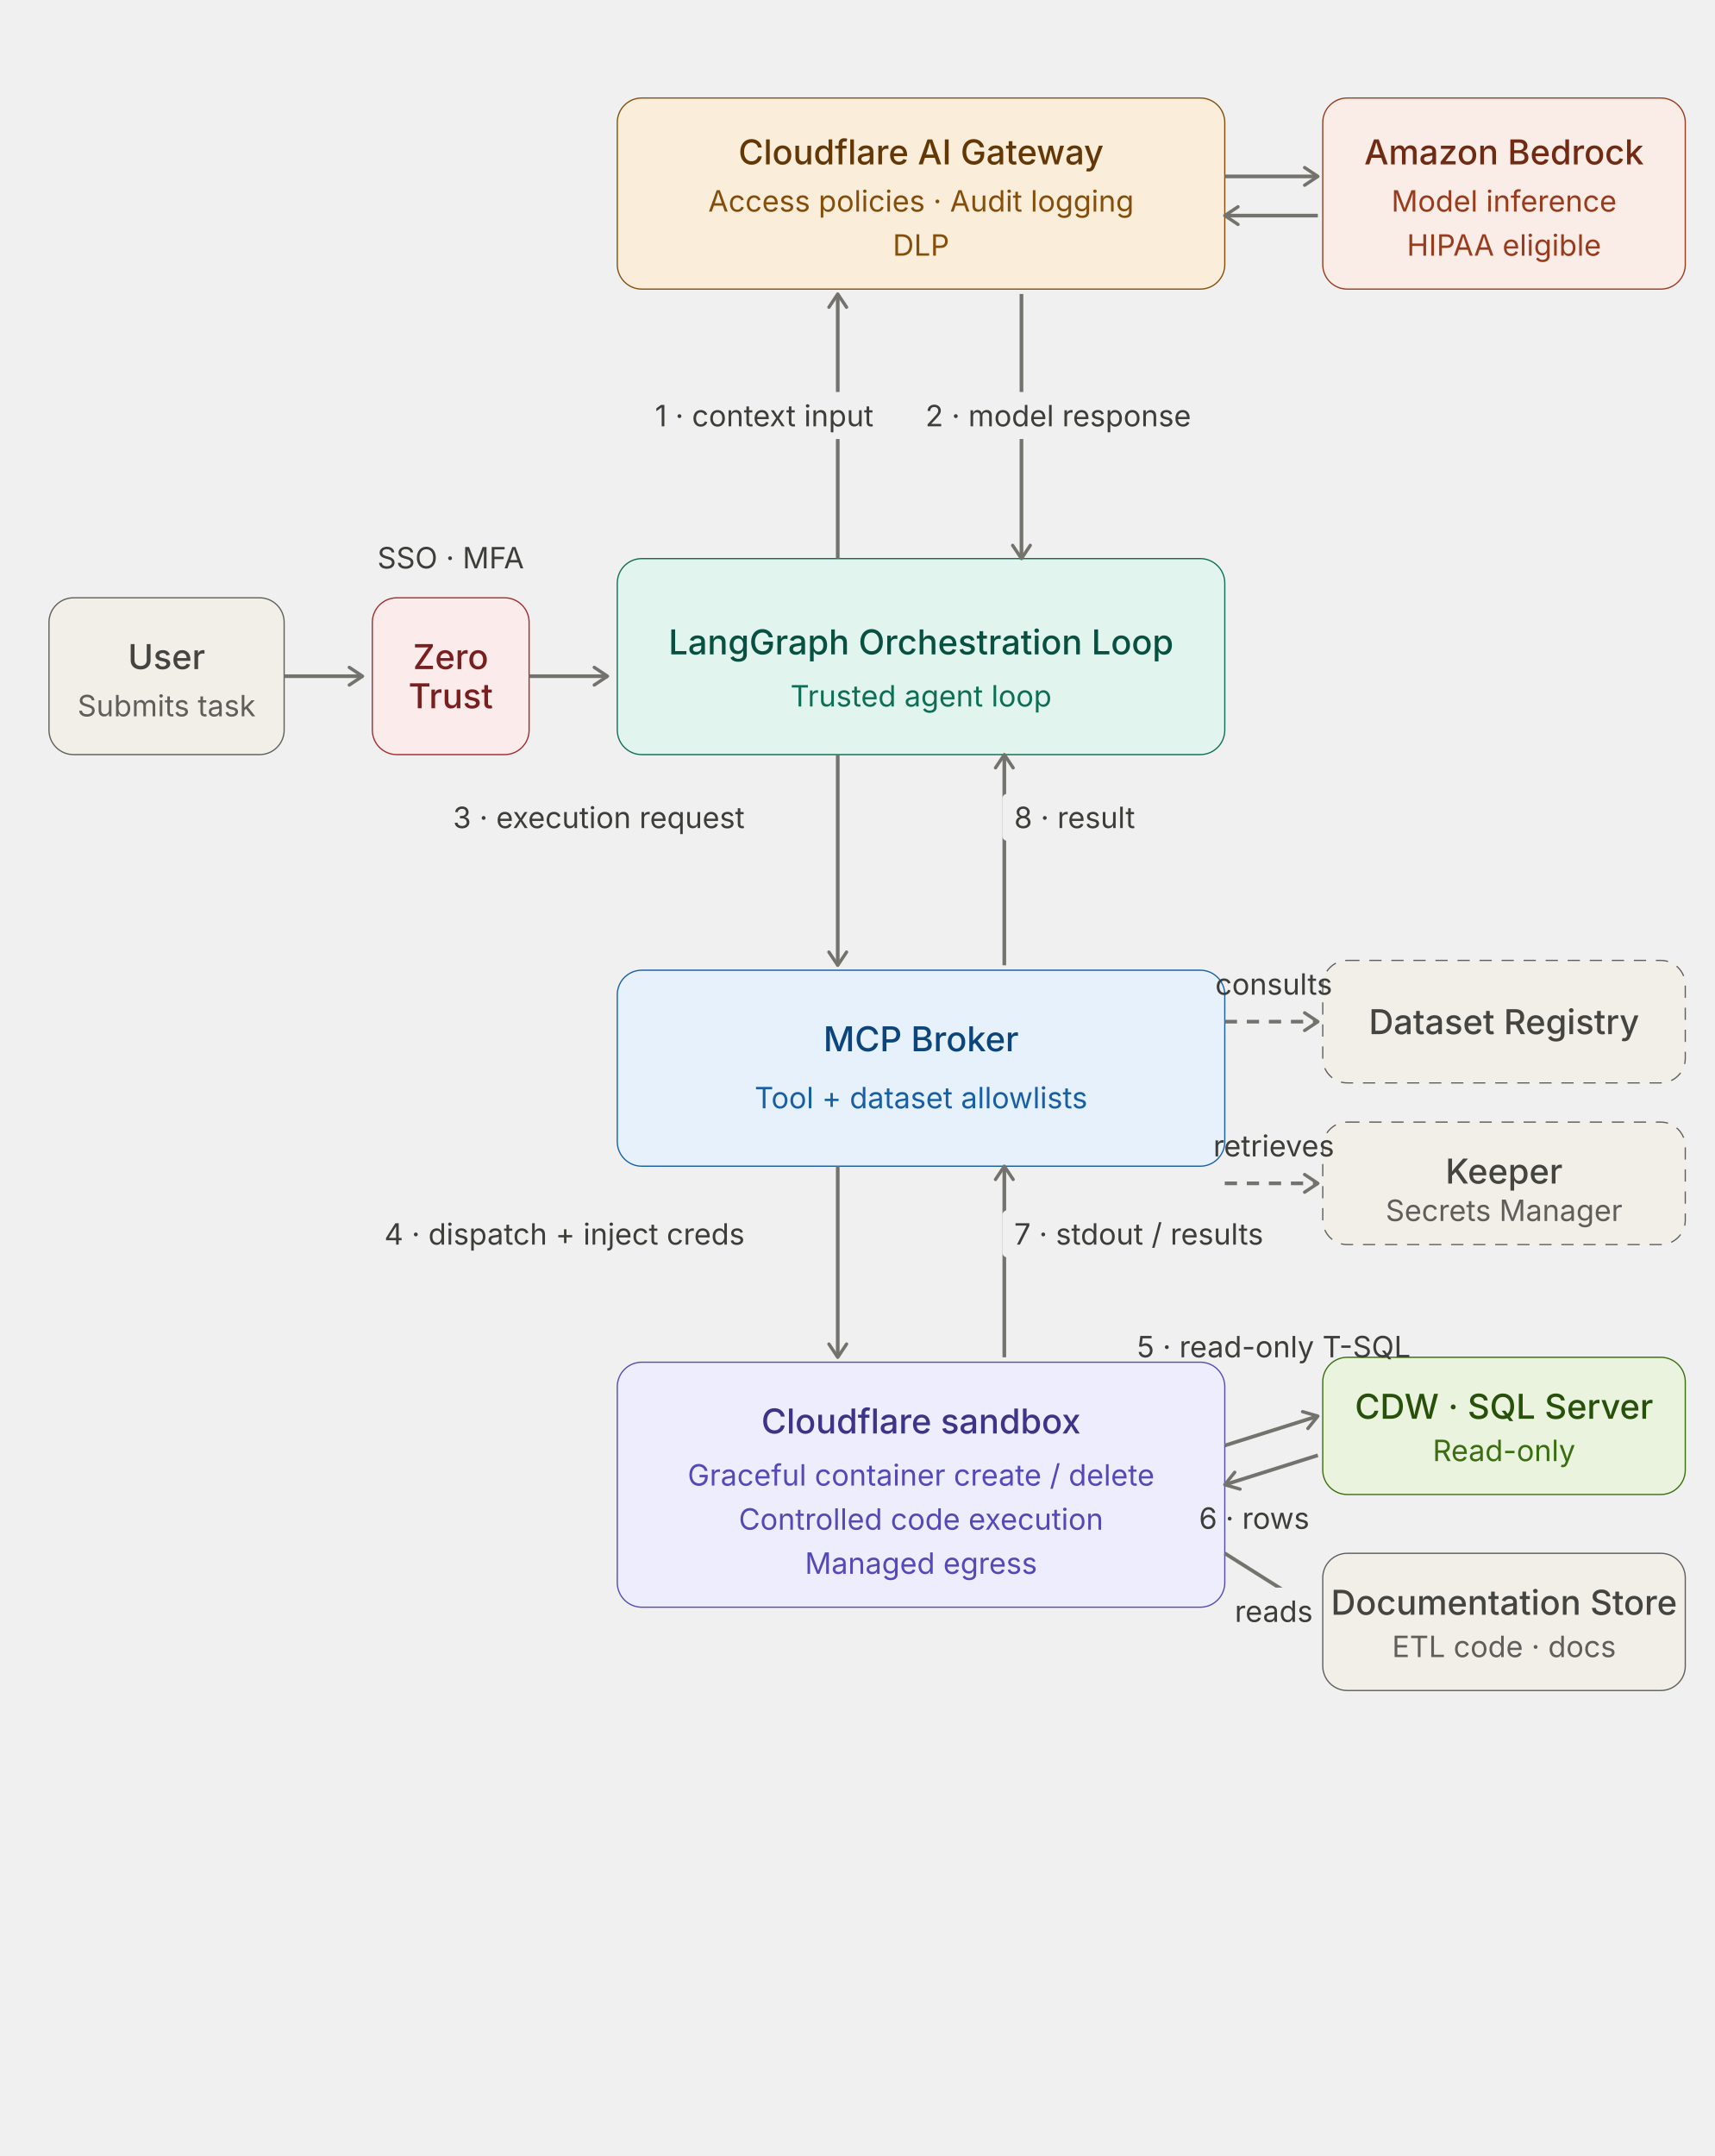
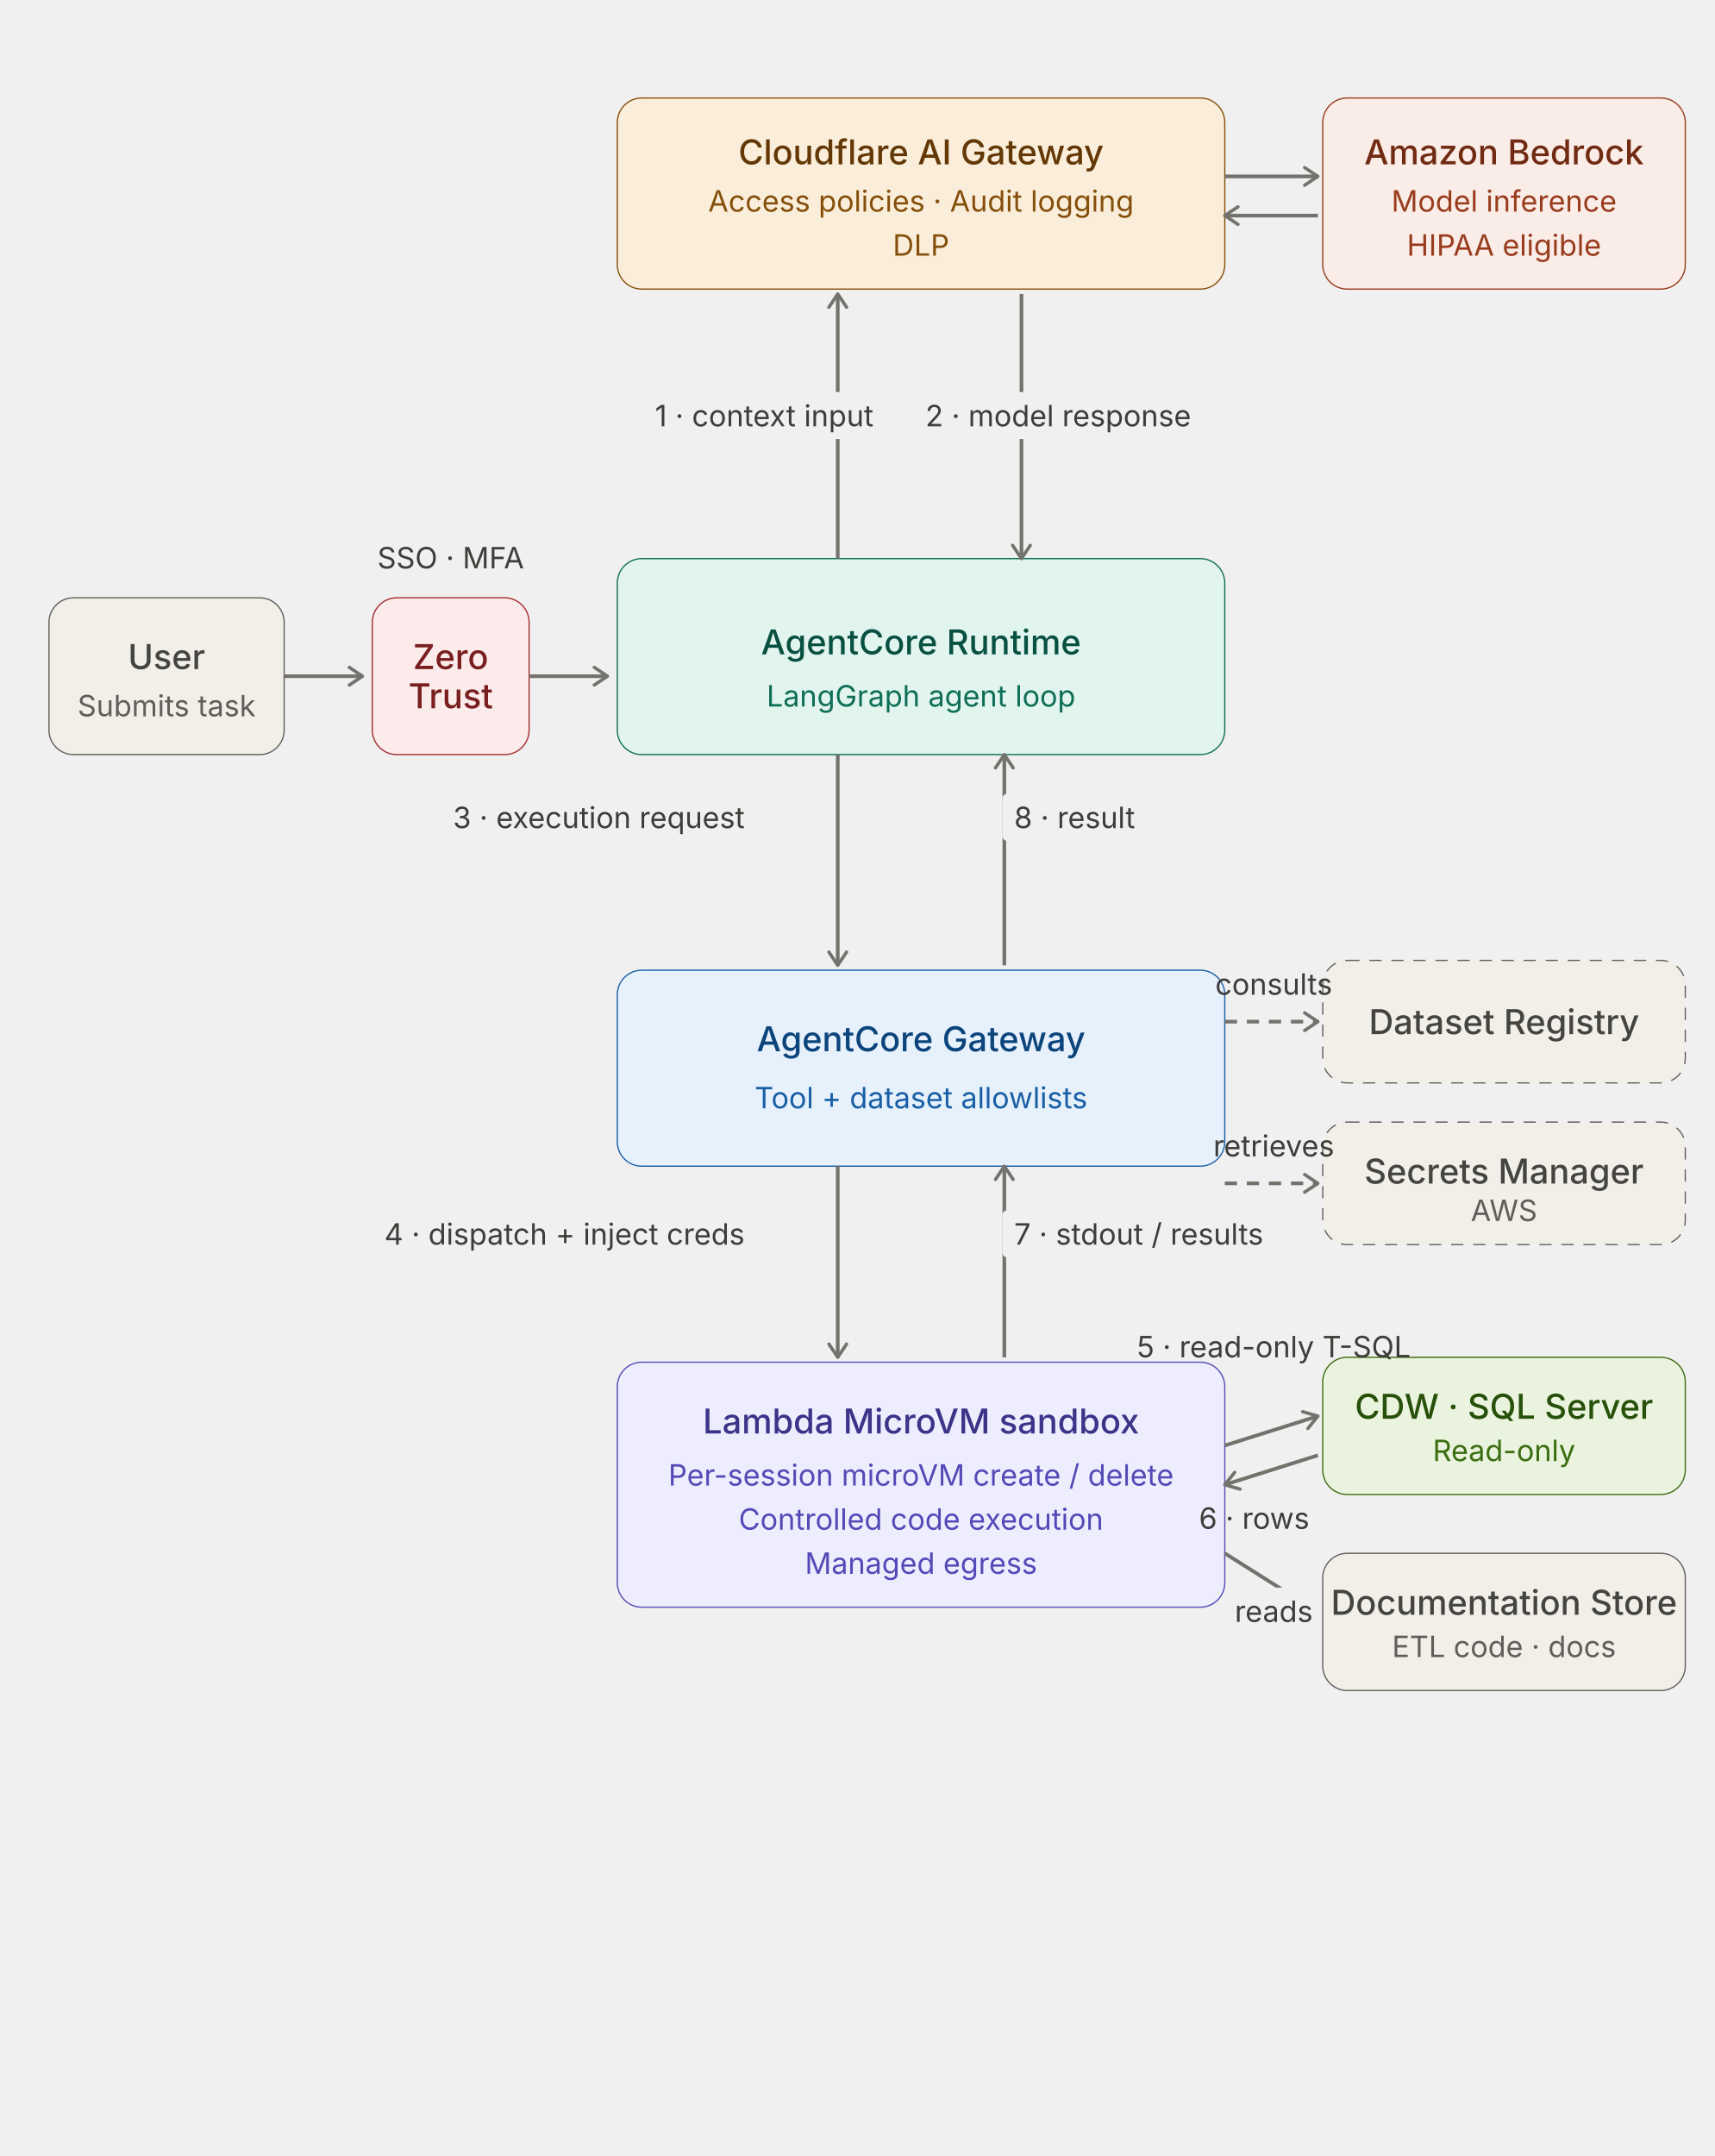
<svg xmlns="http://www.w3.org/2000/svg" width="100%" viewBox="0 0 700 880" role="img" style="">
  <defs>
    <marker id="arrow" viewBox="0 0 10 10" refX="8" refY="5" markerWidth="6" markerHeight="6" orient="auto-start-reverse">
      <path d="M2 1L8 5L2 9" fill="none" stroke="context-stroke" stroke-width="1.5" stroke-linecap="round" stroke-linejoin="round" />
    </marker>
    <mask id="imagine-text-gaps-zyldlz" maskUnits="userSpaceOnUse">
      <rect x="0" y="0" width="700" height="880" fill="white" />
      <rect x="48.312" y="257.2" width="40.013" height="21.6" fill="black" rx="2" />
      <rect x="26.525" y="278.4" width="82.54" height="19.2" fill="black" rx="2" />
      <rect x="150.206" y="218" width="67.546" height="19.2" fill="black" rx="2" />
      <rect x="164.544" y="257.2" width="39.487" height="21.6" fill="black" rx="2" />
      <rect x="162.231" y="273.2" width="43.151" height="21.6" fill="black" rx="2" />
      <rect x="296.956" y="51.2" width="158.746" height="21.6" fill="black" rx="2" />
      <rect x="286.812" y="72.4" width="177.928" height="19.2" fill="black" rx="2" />
      <rect x="360.413" y="90.4" width="31.84" height="19.2" fill="black" rx="2" />
      <rect x="552.65" y="51.2" width="122.579" height="21.6" fill="black" rx="2" />
      <rect x="563.913" y="72.4" width="100.418" height="19.2" fill="black" rx="2" />
      <rect x="570.612" y="90.4" width="87.02" height="19.2" fill="black" rx="2" />
      <rect x="268.663" y="251.2" width="215.511" height="21.6" fill="black" rx="2" />
      <rect x="318.85" y="274.4" width="114.06" height="19.2" fill="black" rx="2" />
      <rect x="263.081" y="160" width="97.608" height="19.2" fill="black" rx="2" />
      <rect x="374.731" y="160" width="113.986" height="19.2" fill="black" rx="2" />
      <rect x="331.781" y="413.2" width="89.083" height="21.6" fill="black" rx="2" />
      <rect x="304.544" y="438.4" width="143.146" height="19.2" fill="black" rx="2" />
      <rect x="182.238" y="324" width="126.336" height="19.2" fill="black" rx="2" />
      <rect x="409.2" y="324" width="57.108" height="19.2" fill="black" rx="2" />
      <rect x="554.312" y="406.2" width="120.029" height="21.6" fill="black" rx="2" />
      <rect x="491.075" y="392" width="58.078" height="19.2" fill="black" rx="2" />
      <rect x="585.806" y="467.2" width="57.023" height="21.6" fill="black" rx="2" />
      <rect x="561.269" y="484.4" width="105.432" height="19.2" fill="black" rx="2" />
      <rect x="490.669" y="458" width="59.696" height="19.2" fill="black" rx="2" />
      <rect x="306.587" y="569.2" width="139.335" height="21.6" fill="black" rx="2" />
      <rect x="277.1" y="592.4" width="198.05" height="19.2" fill="black" rx="2" />
      <rect x="297.425" y="610.4" width="157.184" height="19.2" fill="black" rx="2" />
      <rect x="325.538" y="628.4" width="101.96" height="19.2" fill="black" rx="2" />
      <rect x="155.725" y="494" width="153.304" height="19.2" fill="black" rx="2" />
      <rect x="409.2" y="494" width="109.78" height="19.2" fill="black" rx="2" />
      <rect x="550.375" y="563.2" width="127.884" height="21.6" fill="black" rx="2" />
      <rect x="581.45" y="582.4" width="65.444" height="19.2" fill="black" rx="2" />
      <rect x="538.838" y="643.2" width="150.941" height="21.6" fill="black" rx="2" />
      <rect x="566.381" y="662.4" width="96.272" height="19.2" fill="black" rx="2" />
      <rect x="462.619" y="540" width="114.22" height="19.2" fill="black" rx="2" />
      <rect x="486.106" y="610" width="52.024" height="19.2" fill="black" rx="2" />
      <rect x="500.1" y="648" width="40.826" height="19.2" fill="black" rx="2" />
    </mask>
  </defs>
  <g style="fill:rgb(0, 0, 0);stroke:none;color:rgb(0, 0, 0);stroke-width:1px;stroke-linecap:butt;stroke-linejoin:miter;opacity:1;font-family:&quot;Anthropic Sans&quot;, -apple-system, BlinkMacSystemFont, &quot;Segoe UI&quot;, sans-serif;font-size:16px;font-weight:400;text-anchor:start;dominant-baseline:auto">
    <rect x="20" y="244" width="96" height="64" rx="10" stroke-width="0.5" style="fill:rgb(241, 239, 232);stroke:rgb(95, 94, 90);color:rgb(0, 0, 0);stroke-width:0.5px;stroke-linecap:butt;stroke-linejoin:miter;opacity:1;font-family:&quot;Anthropic Sans&quot;, -apple-system, BlinkMacSystemFont, &quot;Segoe UI&quot;, sans-serif;font-size:16px;font-weight:400;text-anchor:start;dominant-baseline:auto" />
    <text x="68" y="268" text-anchor="middle" dominant-baseline="central" style="fill:rgb(68, 68, 65);stroke:none;color:rgb(0, 0, 0);stroke-width:1px;stroke-linecap:butt;stroke-linejoin:miter;opacity:1;font-family:&quot;Anthropic Sans&quot;, -apple-system, BlinkMacSystemFont, &quot;Segoe UI&quot;, sans-serif;font-size:14px;font-weight:500;text-anchor:middle;dominant-baseline:central">User</text>
    <text x="68" y="288" text-anchor="middle" dominant-baseline="central" style="fill:rgb(95, 94, 90);stroke:none;color:rgb(0, 0, 0);stroke-width:1px;stroke-linecap:butt;stroke-linejoin:miter;opacity:1;font-family:&quot;Anthropic Sans&quot;, -apple-system, BlinkMacSystemFont, &quot;Segoe UI&quot;, sans-serif;font-size:12px;font-weight:400;text-anchor:middle;dominant-baseline:central">Submits task</text>
  </g>
  <line x1="116" y1="276" x2="148" y2="276" marker-end="url(#arrow)" style="fill:none;stroke:rgb(115, 114, 108);color:rgb(0, 0, 0);stroke-width:1.5px;stroke-linecap:butt;stroke-linejoin:miter;opacity:1;font-family:&quot;Anthropic Sans&quot;, -apple-system, BlinkMacSystemFont, &quot;Segoe UI&quot;, sans-serif;font-size:16px;font-weight:400;text-anchor:start;dominant-baseline:auto" />
  <text x="184" y="232" text-anchor="middle" style="fill:rgb(61, 61, 58);stroke:none;color:rgb(0, 0, 0);stroke-width:1px;stroke-linecap:butt;stroke-linejoin:miter;opacity:1;font-family:&quot;Anthropic Sans&quot;, -apple-system, BlinkMacSystemFont, &quot;Segoe UI&quot;, sans-serif;font-size:12px;font-weight:400;text-anchor:middle;dominant-baseline:auto">SSO · MFA</text>
  <g style="fill:rgb(0, 0, 0);stroke:none;color:rgb(0, 0, 0);stroke-width:1px;stroke-linecap:butt;stroke-linejoin:miter;opacity:1;font-family:&quot;Anthropic Sans&quot;, -apple-system, BlinkMacSystemFont, &quot;Segoe UI&quot;, sans-serif;font-size:16px;font-weight:400;text-anchor:start;dominant-baseline:auto">
    <rect x="152" y="244" width="64" height="64" rx="10" stroke-width="0.5" style="fill:rgb(252, 235, 235);stroke:rgb(163, 45, 45);color:rgb(0, 0, 0);stroke-width:0.5px;stroke-linecap:butt;stroke-linejoin:miter;opacity:1;font-family:&quot;Anthropic Sans&quot;, -apple-system, BlinkMacSystemFont, &quot;Segoe UI&quot;, sans-serif;font-size:16px;font-weight:400;text-anchor:start;dominant-baseline:auto" />
    <text x="184" y="268" text-anchor="middle" dominant-baseline="central" style="fill:rgb(121, 31, 31);stroke:none;color:rgb(0, 0, 0);stroke-width:1px;stroke-linecap:butt;stroke-linejoin:miter;opacity:1;font-family:&quot;Anthropic Sans&quot;, -apple-system, BlinkMacSystemFont, &quot;Segoe UI&quot;, sans-serif;font-size:14px;font-weight:500;text-anchor:middle;dominant-baseline:central">Zero</text>
    <text x="184" y="284" text-anchor="middle" dominant-baseline="central" style="fill:rgb(121, 31, 31);stroke:none;color:rgb(0, 0, 0);stroke-width:1px;stroke-linecap:butt;stroke-linejoin:miter;opacity:1;font-family:&quot;Anthropic Sans&quot;, -apple-system, BlinkMacSystemFont, &quot;Segoe UI&quot;, sans-serif;font-size:14px;font-weight:500;text-anchor:middle;dominant-baseline:central">Trust</text>
  </g>
  <line x1="216" y1="276" x2="248" y2="276" marker-end="url(#arrow)" style="fill:none;stroke:rgb(115, 114, 108);color:rgb(0, 0, 0);stroke-width:1.5px;stroke-linecap:butt;stroke-linejoin:miter;opacity:1;font-family:&quot;Anthropic Sans&quot;, -apple-system, BlinkMacSystemFont, &quot;Segoe UI&quot;, sans-serif;font-size:16px;font-weight:400;text-anchor:start;dominant-baseline:auto" />
  <g style="fill:rgb(0, 0, 0);stroke:none;color:rgb(0, 0, 0);stroke-width:1px;stroke-linecap:butt;stroke-linejoin:miter;opacity:1;font-family:&quot;Anthropic Sans&quot;, -apple-system, BlinkMacSystemFont, &quot;Segoe UI&quot;, sans-serif;font-size:16px;font-weight:400;text-anchor:start;dominant-baseline:auto">
    <rect x="252" y="40" width="248" height="78" rx="10" stroke-width="0.5" style="fill:rgb(250, 238, 218);stroke:rgb(133, 79, 11);color:rgb(0, 0, 0);stroke-width:0.5px;stroke-linecap:butt;stroke-linejoin:miter;opacity:1;font-family:&quot;Anthropic Sans&quot;, -apple-system, BlinkMacSystemFont, &quot;Segoe UI&quot;, sans-serif;font-size:16px;font-weight:400;text-anchor:start;dominant-baseline:auto" />
    <text x="376" y="62" text-anchor="middle" dominant-baseline="central" style="fill:rgb(99, 56, 6);stroke:none;color:rgb(0, 0, 0);stroke-width:1px;stroke-linecap:butt;stroke-linejoin:miter;opacity:1;font-family:&quot;Anthropic Sans&quot;, -apple-system, BlinkMacSystemFont, &quot;Segoe UI&quot;, sans-serif;font-size:14px;font-weight:500;text-anchor:middle;dominant-baseline:central">Cloudflare AI Gateway</text>
    <text x="376" y="82" text-anchor="middle" dominant-baseline="central" style="fill:rgb(133, 79, 11);stroke:none;color:rgb(0, 0, 0);stroke-width:1px;stroke-linecap:butt;stroke-linejoin:miter;opacity:1;font-family:&quot;Anthropic Sans&quot;, -apple-system, BlinkMacSystemFont, &quot;Segoe UI&quot;, sans-serif;font-size:12px;font-weight:400;text-anchor:middle;dominant-baseline:central">Access policies · Audit logging</text>
    <text x="376" y="100" text-anchor="middle" dominant-baseline="central" style="fill:rgb(133, 79, 11);stroke:none;color:rgb(0, 0, 0);stroke-width:1px;stroke-linecap:butt;stroke-linejoin:miter;opacity:1;font-family:&quot;Anthropic Sans&quot;, -apple-system, BlinkMacSystemFont, &quot;Segoe UI&quot;, sans-serif;font-size:12px;font-weight:400;text-anchor:middle;dominant-baseline:central">DLP</text>
  </g>
  <g style="fill:rgb(0, 0, 0);stroke:none;color:rgb(0, 0, 0);stroke-width:1px;stroke-linecap:butt;stroke-linejoin:miter;opacity:1;font-family:&quot;Anthropic Sans&quot;, -apple-system, BlinkMacSystemFont, &quot;Segoe UI&quot;, sans-serif;font-size:16px;font-weight:400;text-anchor:start;dominant-baseline:auto">
    <rect x="540" y="40" width="148" height="78" rx="10" stroke-width="0.5" style="fill:rgb(250, 236, 231);stroke:rgb(153, 60, 29);color:rgb(0, 0, 0);stroke-width:0.5px;stroke-linecap:butt;stroke-linejoin:miter;opacity:1;font-family:&quot;Anthropic Sans&quot;, -apple-system, BlinkMacSystemFont, &quot;Segoe UI&quot;, sans-serif;font-size:16px;font-weight:400;text-anchor:start;dominant-baseline:auto" />
    <text x="614" y="62" text-anchor="middle" dominant-baseline="central" style="fill:rgb(113, 43, 19);stroke:none;color:rgb(0, 0, 0);stroke-width:1px;stroke-linecap:butt;stroke-linejoin:miter;opacity:1;font-family:&quot;Anthropic Sans&quot;, -apple-system, BlinkMacSystemFont, &quot;Segoe UI&quot;, sans-serif;font-size:14px;font-weight:500;text-anchor:middle;dominant-baseline:central">Amazon Bedrock</text>
    <text x="614" y="82" text-anchor="middle" dominant-baseline="central" style="fill:rgb(153, 60, 29);stroke:none;color:rgb(0, 0, 0);stroke-width:1px;stroke-linecap:butt;stroke-linejoin:miter;opacity:1;font-family:&quot;Anthropic Sans&quot;, -apple-system, BlinkMacSystemFont, &quot;Segoe UI&quot;, sans-serif;font-size:12px;font-weight:400;text-anchor:middle;dominant-baseline:central">Model inference</text>
    <text x="614" y="100" text-anchor="middle" dominant-baseline="central" style="fill:rgb(153, 60, 29);stroke:none;color:rgb(0, 0, 0);stroke-width:1px;stroke-linecap:butt;stroke-linejoin:miter;opacity:1;font-family:&quot;Anthropic Sans&quot;, -apple-system, BlinkMacSystemFont, &quot;Segoe UI&quot;, sans-serif;font-size:12px;font-weight:400;text-anchor:middle;dominant-baseline:central">HIPAA eligible</text>
  </g>
  <line x1="500" y1="72" x2="538" y2="72" marker-end="url(#arrow)" style="fill:none;stroke:rgb(115, 114, 108);color:rgb(0, 0, 0);stroke-width:1.5px;stroke-linecap:butt;stroke-linejoin:miter;opacity:1;font-family:&quot;Anthropic Sans&quot;, -apple-system, BlinkMacSystemFont, &quot;Segoe UI&quot;, sans-serif;font-size:16px;font-weight:400;text-anchor:start;dominant-baseline:auto" />
  <line x1="538" y1="88" x2="500" y2="88" marker-end="url(#arrow)" style="fill:none;stroke:rgb(115, 114, 108);color:rgb(0, 0, 0);stroke-width:1.5px;stroke-linecap:butt;stroke-linejoin:miter;opacity:1;font-family:&quot;Anthropic Sans&quot;, -apple-system, BlinkMacSystemFont, &quot;Segoe UI&quot;, sans-serif;font-size:16px;font-weight:400;text-anchor:start;dominant-baseline:auto" />
  <g style="fill:rgb(0, 0, 0);stroke:none;color:rgb(0, 0, 0);stroke-width:1px;stroke-linecap:butt;stroke-linejoin:miter;opacity:1;font-family:&quot;Anthropic Sans&quot;, -apple-system, BlinkMacSystemFont, &quot;Segoe UI&quot;, sans-serif;font-size:16px;font-weight:400;text-anchor:start;dominant-baseline:auto">
    <rect x="252" y="228" width="248" height="80" rx="10" stroke-width="0.5" style="fill:rgb(225, 245, 238);stroke:rgb(15, 110, 86);color:rgb(0, 0, 0);stroke-width:0.5px;stroke-linecap:butt;stroke-linejoin:miter;opacity:1;font-family:&quot;Anthropic Sans&quot;, -apple-system, BlinkMacSystemFont, &quot;Segoe UI&quot;, sans-serif;font-size:16px;font-weight:400;text-anchor:start;dominant-baseline:auto" />
-     <text x="376" y="262" text-anchor="middle" dominant-baseline="central" style="fill:rgb(8, 80, 65);stroke:none;color:rgb(0, 0, 0);stroke-width:1px;stroke-linecap:butt;stroke-linejoin:miter;opacity:1;font-family:&quot;Anthropic Sans&quot;, -apple-system, BlinkMacSystemFont, &quot;Segoe UI&quot;, sans-serif;font-size:14px;font-weight:500;text-anchor:middle;dominant-baseline:central">LangGraph Orchestration Loop</text>
-     <text x="376" y="284" text-anchor="middle" dominant-baseline="central" style="fill:rgb(15, 110, 86);stroke:none;color:rgb(0, 0, 0);stroke-width:1px;stroke-linecap:butt;stroke-linejoin:miter;opacity:1;font-family:&quot;Anthropic Sans&quot;, -apple-system, BlinkMacSystemFont, &quot;Segoe UI&quot;, sans-serif;font-size:12px;font-weight:400;text-anchor:middle;dominant-baseline:central">Trusted agent loop</text>
+     <text x="376" y="262" text-anchor="middle" dominant-baseline="central" style="fill:rgb(8, 80, 65);stroke:none;color:rgb(0, 0, 0);stroke-width:1px;stroke-linecap:butt;stroke-linejoin:miter;opacity:1;font-family:&quot;Anthropic Sans&quot;, -apple-system, BlinkMacSystemFont, &quot;Segoe UI&quot;, sans-serif;font-size:14px;font-weight:500;text-anchor:middle;dominant-baseline:central">AgentCore Runtime</text>
+     <text x="376" y="284" text-anchor="middle" dominant-baseline="central" style="fill:rgb(15, 110, 86);stroke:none;color:rgb(0, 0, 0);stroke-width:1px;stroke-linecap:butt;stroke-linejoin:miter;opacity:1;font-family:&quot;Anthropic Sans&quot;, -apple-system, BlinkMacSystemFont, &quot;Segoe UI&quot;, sans-serif;font-size:12px;font-weight:400;text-anchor:middle;dominant-baseline:central">LangGraph agent loop</text>
  </g>
  <text x="312" y="174" text-anchor="middle" style="fill:rgb(61, 61, 58);stroke:none;color:rgb(0, 0, 0);stroke-width:1px;stroke-linecap:butt;stroke-linejoin:miter;opacity:1;font-family:&quot;Anthropic Sans&quot;, -apple-system, BlinkMacSystemFont, &quot;Segoe UI&quot;, sans-serif;font-size:12px;font-weight:400;text-anchor:middle;dominant-baseline:auto">1 · context input</text>
  <line x1="342" y1="228" x2="342" y2="120" marker-end="url(#arrow)" mask="url(#imagine-text-gaps-zyldlz)" style="fill:none;stroke:rgb(115, 114, 108);color:rgb(0, 0, 0);stroke-width:1.5px;stroke-linecap:butt;stroke-linejoin:miter;opacity:1;font-family:&quot;Anthropic Sans&quot;, -apple-system, BlinkMacSystemFont, &quot;Segoe UI&quot;, sans-serif;font-size:16px;font-weight:400;text-anchor:start;dominant-baseline:auto" />
  <text x="432" y="174" text-anchor="middle" style="fill:rgb(61, 61, 58);stroke:none;color:rgb(0, 0, 0);stroke-width:1px;stroke-linecap:butt;stroke-linejoin:miter;opacity:1;font-family:&quot;Anthropic Sans&quot;, -apple-system, BlinkMacSystemFont, &quot;Segoe UI&quot;, sans-serif;font-size:12px;font-weight:400;text-anchor:middle;dominant-baseline:auto">2 · model response</text>
  <line x1="417" y1="120" x2="417" y2="228" marker-end="url(#arrow)" mask="url(#imagine-text-gaps-zyldlz)" style="fill:none;stroke:rgb(115, 114, 108);color:rgb(0, 0, 0);stroke-width:1.5px;stroke-linecap:butt;stroke-linejoin:miter;opacity:1;font-family:&quot;Anthropic Sans&quot;, -apple-system, BlinkMacSystemFont, &quot;Segoe UI&quot;, sans-serif;font-size:16px;font-weight:400;text-anchor:start;dominant-baseline:auto" />
  <g style="fill:rgb(0, 0, 0);stroke:none;color:rgb(0, 0, 0);stroke-width:1px;stroke-linecap:butt;stroke-linejoin:miter;opacity:1;font-family:&quot;Anthropic Sans&quot;, -apple-system, BlinkMacSystemFont, &quot;Segoe UI&quot;, sans-serif;font-size:16px;font-weight:400;text-anchor:start;dominant-baseline:auto">
    <rect x="252" y="396" width="248" height="80" rx="10" stroke-width="0.5" style="fill:rgb(230, 241, 251);stroke:rgb(24, 95, 165);color:rgb(0, 0, 0);stroke-width:0.5px;stroke-linecap:butt;stroke-linejoin:miter;opacity:1;font-family:&quot;Anthropic Sans&quot;, -apple-system, BlinkMacSystemFont, &quot;Segoe UI&quot;, sans-serif;font-size:16px;font-weight:400;text-anchor:start;dominant-baseline:auto" />
-     <text x="376" y="424" text-anchor="middle" dominant-baseline="central" style="fill:rgb(12, 68, 124);stroke:none;color:rgb(0, 0, 0);stroke-width:1px;stroke-linecap:butt;stroke-linejoin:miter;opacity:1;font-family:&quot;Anthropic Sans&quot;, -apple-system, BlinkMacSystemFont, &quot;Segoe UI&quot;, sans-serif;font-size:14px;font-weight:500;text-anchor:middle;dominant-baseline:central">MCP Broker</text>
+     <text x="376" y="424" text-anchor="middle" dominant-baseline="central" style="fill:rgb(12, 68, 124);stroke:none;color:rgb(0, 0, 0);stroke-width:1px;stroke-linecap:butt;stroke-linejoin:miter;opacity:1;font-family:&quot;Anthropic Sans&quot;, -apple-system, BlinkMacSystemFont, &quot;Segoe UI&quot;, sans-serif;font-size:14px;font-weight:500;text-anchor:middle;dominant-baseline:central">AgentCore Gateway</text>
    <text x="376" y="448" text-anchor="middle" dominant-baseline="central" style="fill:rgb(24, 95, 165);stroke:none;color:rgb(0, 0, 0);stroke-width:1px;stroke-linecap:butt;stroke-linejoin:miter;opacity:1;font-family:&quot;Anthropic Sans&quot;, -apple-system, BlinkMacSystemFont, &quot;Segoe UI&quot;, sans-serif;font-size:12px;font-weight:400;text-anchor:middle;dominant-baseline:central">Tool + dataset allowlists</text>
  </g>
  <text x="304" y="338" text-anchor="end" style="fill:rgb(61, 61, 58);stroke:none;color:rgb(0, 0, 0);stroke-width:1px;stroke-linecap:butt;stroke-linejoin:miter;opacity:1;font-family:&quot;Anthropic Sans&quot;, -apple-system, BlinkMacSystemFont, &quot;Segoe UI&quot;, sans-serif;font-size:12px;font-weight:400;text-anchor:end;dominant-baseline:auto">3 · execution request</text>
  <line x1="342" y1="308" x2="342" y2="394" marker-end="url(#arrow)" style="fill:none;stroke:rgb(115, 114, 108);color:rgb(0, 0, 0);stroke-width:1.5px;stroke-linecap:butt;stroke-linejoin:miter;opacity:1;font-family:&quot;Anthropic Sans&quot;, -apple-system, BlinkMacSystemFont, &quot;Segoe UI&quot;, sans-serif;font-size:16px;font-weight:400;text-anchor:start;dominant-baseline:auto" />
  <text x="414" y="338" text-anchor="start" style="fill:rgb(61, 61, 58);stroke:none;color:rgb(0, 0, 0);stroke-width:1px;stroke-linecap:butt;stroke-linejoin:miter;opacity:1;font-family:&quot;Anthropic Sans&quot;, -apple-system, BlinkMacSystemFont, &quot;Segoe UI&quot;, sans-serif;font-size:12px;font-weight:400;text-anchor:start;dominant-baseline:auto">8 · result</text>
  <line x1="410" y1="394" x2="410" y2="308" marker-end="url(#arrow)" mask="url(#imagine-text-gaps-zyldlz)" style="fill:none;stroke:rgb(115, 114, 108);color:rgb(0, 0, 0);stroke-width:1.5px;stroke-linecap:butt;stroke-linejoin:miter;opacity:1;font-family:&quot;Anthropic Sans&quot;, -apple-system, BlinkMacSystemFont, &quot;Segoe UI&quot;, sans-serif;font-size:16px;font-weight:400;text-anchor:start;dominant-baseline:auto" />
  <g style="fill:rgb(0, 0, 0);stroke:none;color:rgb(0, 0, 0);stroke-width:1px;stroke-linecap:butt;stroke-linejoin:miter;opacity:1;font-family:&quot;Anthropic Sans&quot;, -apple-system, BlinkMacSystemFont, &quot;Segoe UI&quot;, sans-serif;font-size:16px;font-weight:400;text-anchor:start;dominant-baseline:auto">
    <rect x="540" y="392" width="148" height="50" rx="10" stroke-width="0.5" stroke-dasharray="5 4" style="fill:rgb(241, 239, 232);stroke:rgb(95, 94, 90);color:rgb(0, 0, 0);stroke-width:0.5px;stroke-dasharray:5px, 4px;stroke-linecap:butt;stroke-linejoin:miter;opacity:1;font-family:&quot;Anthropic Sans&quot;, -apple-system, BlinkMacSystemFont, &quot;Segoe UI&quot;, sans-serif;font-size:16px;font-weight:400;text-anchor:start;dominant-baseline:auto" />
    <text x="614" y="417" text-anchor="middle" dominant-baseline="central" style="fill:rgb(68, 68, 65);stroke:none;color:rgb(0, 0, 0);stroke-width:1px;stroke-linecap:butt;stroke-linejoin:miter;opacity:1;font-family:&quot;Anthropic Sans&quot;, -apple-system, BlinkMacSystemFont, &quot;Segoe UI&quot;, sans-serif;font-size:14px;font-weight:500;text-anchor:middle;dominant-baseline:central">Dataset Registry</text>
  </g>
  <text x="520" y="406" text-anchor="middle" style="fill:rgb(61, 61, 58);stroke:none;color:rgb(0, 0, 0);stroke-width:1px;stroke-linecap:butt;stroke-linejoin:miter;opacity:1;font-family:&quot;Anthropic Sans&quot;, -apple-system, BlinkMacSystemFont, &quot;Segoe UI&quot;, sans-serif;font-size:12px;font-weight:400;text-anchor:middle;dominant-baseline:auto">consults</text>
  <line x1="500" y1="417" x2="538" y2="417" marker-end="url(#arrow)" stroke-dasharray="5 4" style="fill:none;stroke:rgb(115, 114, 108);color:rgb(0, 0, 0);stroke-width:1.5px;stroke-dasharray:5px, 4px;stroke-linecap:butt;stroke-linejoin:miter;opacity:1;font-family:&quot;Anthropic Sans&quot;, -apple-system, BlinkMacSystemFont, &quot;Segoe UI&quot;, sans-serif;font-size:16px;font-weight:400;text-anchor:start;dominant-baseline:auto" />
  <g style="fill:rgb(0, 0, 0);stroke:none;color:rgb(0, 0, 0);stroke-width:1px;stroke-linecap:butt;stroke-linejoin:miter;opacity:1;font-family:&quot;Anthropic Sans&quot;, -apple-system, BlinkMacSystemFont, &quot;Segoe UI&quot;, sans-serif;font-size:16px;font-weight:400;text-anchor:start;dominant-baseline:auto">
    <rect x="540" y="458" width="148" height="50" rx="10" stroke-width="0.5" stroke-dasharray="5 4" style="fill:rgb(241, 239, 232);stroke:rgb(95, 94, 90);color:rgb(0, 0, 0);stroke-width:0.5px;stroke-dasharray:5px, 4px;stroke-linecap:butt;stroke-linejoin:miter;opacity:1;font-family:&quot;Anthropic Sans&quot;, -apple-system, BlinkMacSystemFont, &quot;Segoe UI&quot;, sans-serif;font-size:16px;font-weight:400;text-anchor:start;dominant-baseline:auto" />
-     <text x="614" y="478" text-anchor="middle" dominant-baseline="central" style="fill:rgb(68, 68, 65);stroke:none;color:rgb(0, 0, 0);stroke-width:1px;stroke-linecap:butt;stroke-linejoin:miter;opacity:1;font-family:&quot;Anthropic Sans&quot;, -apple-system, BlinkMacSystemFont, &quot;Segoe UI&quot;, sans-serif;font-size:14px;font-weight:500;text-anchor:middle;dominant-baseline:central">Keeper</text>
-     <text x="614" y="494" text-anchor="middle" dominant-baseline="central" style="fill:rgb(95, 94, 90);stroke:none;color:rgb(0, 0, 0);stroke-width:1px;stroke-linecap:butt;stroke-linejoin:miter;opacity:1;font-family:&quot;Anthropic Sans&quot;, -apple-system, BlinkMacSystemFont, &quot;Segoe UI&quot;, sans-serif;font-size:12px;font-weight:400;text-anchor:middle;dominant-baseline:central">Secrets Manager</text>
+     <text x="614" y="478" text-anchor="middle" dominant-baseline="central" style="fill:rgb(68, 68, 65);stroke:none;color:rgb(0, 0, 0);stroke-width:1px;stroke-linecap:butt;stroke-linejoin:miter;opacity:1;font-family:&quot;Anthropic Sans&quot;, -apple-system, BlinkMacSystemFont, &quot;Segoe UI&quot;, sans-serif;font-size:14px;font-weight:500;text-anchor:middle;dominant-baseline:central">Secrets Manager</text>
+     <text x="614" y="494" text-anchor="middle" dominant-baseline="central" style="fill:rgb(95, 94, 90);stroke:none;color:rgb(0, 0, 0);stroke-width:1px;stroke-linecap:butt;stroke-linejoin:miter;opacity:1;font-family:&quot;Anthropic Sans&quot;, -apple-system, BlinkMacSystemFont, &quot;Segoe UI&quot;, sans-serif;font-size:12px;font-weight:400;text-anchor:middle;dominant-baseline:central">AWS</text>
  </g>
  <text x="520" y="472" text-anchor="middle" style="fill:rgb(61, 61, 58);stroke:none;color:rgb(0, 0, 0);stroke-width:1px;stroke-linecap:butt;stroke-linejoin:miter;opacity:1;font-family:&quot;Anthropic Sans&quot;, -apple-system, BlinkMacSystemFont, &quot;Segoe UI&quot;, sans-serif;font-size:12px;font-weight:400;text-anchor:middle;dominant-baseline:auto">retrieves</text>
  <line x1="500" y1="483" x2="538" y2="483" marker-end="url(#arrow)" stroke-dasharray="5 4" style="fill:none;stroke:rgb(115, 114, 108);color:rgb(0, 0, 0);stroke-width:1.5px;stroke-dasharray:5px, 4px;stroke-linecap:butt;stroke-linejoin:miter;opacity:1;font-family:&quot;Anthropic Sans&quot;, -apple-system, BlinkMacSystemFont, &quot;Segoe UI&quot;, sans-serif;font-size:16px;font-weight:400;text-anchor:start;dominant-baseline:auto" />
  <g style="fill:rgb(0, 0, 0);stroke:none;color:rgb(0, 0, 0);stroke-width:1px;stroke-linecap:butt;stroke-linejoin:miter;opacity:1;font-family:&quot;Anthropic Sans&quot;, -apple-system, BlinkMacSystemFont, &quot;Segoe UI&quot;, sans-serif;font-size:16px;font-weight:400;text-anchor:start;dominant-baseline:auto">
    <rect x="252" y="556" width="248" height="100" rx="10" stroke-width="0.5" style="fill:rgb(238, 237, 254);stroke:rgb(83, 74, 183);color:rgb(0, 0, 0);stroke-width:0.5px;stroke-linecap:butt;stroke-linejoin:miter;opacity:1;font-family:&quot;Anthropic Sans&quot;, -apple-system, BlinkMacSystemFont, &quot;Segoe UI&quot;, sans-serif;font-size:16px;font-weight:400;text-anchor:start;dominant-baseline:auto" />
-     <text x="376" y="580" text-anchor="middle" dominant-baseline="central" style="fill:rgb(60, 52, 137);stroke:none;color:rgb(0, 0, 0);stroke-width:1px;stroke-linecap:butt;stroke-linejoin:miter;opacity:1;font-family:&quot;Anthropic Sans&quot;, -apple-system, BlinkMacSystemFont, &quot;Segoe UI&quot;, sans-serif;font-size:14px;font-weight:500;text-anchor:middle;dominant-baseline:central">Cloudflare sandbox</text>
-     <text x="376" y="602" text-anchor="middle" dominant-baseline="central" style="fill:rgb(83, 74, 183);stroke:none;color:rgb(0, 0, 0);stroke-width:1px;stroke-linecap:butt;stroke-linejoin:miter;opacity:1;font-family:&quot;Anthropic Sans&quot;, -apple-system, BlinkMacSystemFont, &quot;Segoe UI&quot;, sans-serif;font-size:12px;font-weight:400;text-anchor:middle;dominant-baseline:central">Graceful container create / delete</text>
+     <text x="376" y="580" text-anchor="middle" dominant-baseline="central" style="fill:rgb(60, 52, 137);stroke:none;color:rgb(0, 0, 0);stroke-width:1px;stroke-linecap:butt;stroke-linejoin:miter;opacity:1;font-family:&quot;Anthropic Sans&quot;, -apple-system, BlinkMacSystemFont, &quot;Segoe UI&quot;, sans-serif;font-size:14px;font-weight:500;text-anchor:middle;dominant-baseline:central">Lambda MicroVM sandbox</text>
+     <text x="376" y="602" text-anchor="middle" dominant-baseline="central" style="fill:rgb(83, 74, 183);stroke:none;color:rgb(0, 0, 0);stroke-width:1px;stroke-linecap:butt;stroke-linejoin:miter;opacity:1;font-family:&quot;Anthropic Sans&quot;, -apple-system, BlinkMacSystemFont, &quot;Segoe UI&quot;, sans-serif;font-size:12px;font-weight:400;text-anchor:middle;dominant-baseline:central">Per-session microVM create / delete</text>
    <text x="376" y="620" text-anchor="middle" dominant-baseline="central" style="fill:rgb(83, 74, 183);stroke:none;color:rgb(0, 0, 0);stroke-width:1px;stroke-linecap:butt;stroke-linejoin:miter;opacity:1;font-family:&quot;Anthropic Sans&quot;, -apple-system, BlinkMacSystemFont, &quot;Segoe UI&quot;, sans-serif;font-size:12px;font-weight:400;text-anchor:middle;dominant-baseline:central">Controlled code execution</text>
    <text x="376" y="638" text-anchor="middle" dominant-baseline="central" style="fill:rgb(83, 74, 183);stroke:none;color:rgb(0, 0, 0);stroke-width:1px;stroke-linecap:butt;stroke-linejoin:miter;opacity:1;font-family:&quot;Anthropic Sans&quot;, -apple-system, BlinkMacSystemFont, &quot;Segoe UI&quot;, sans-serif;font-size:12px;font-weight:400;text-anchor:middle;dominant-baseline:central">Managed egress</text>
  </g>
  <text x="304" y="508" text-anchor="end" style="fill:rgb(61, 61, 58);stroke:none;color:rgb(0, 0, 0);stroke-width:1px;stroke-linecap:butt;stroke-linejoin:miter;opacity:1;font-family:&quot;Anthropic Sans&quot;, -apple-system, BlinkMacSystemFont, &quot;Segoe UI&quot;, sans-serif;font-size:12px;font-weight:400;text-anchor:end;dominant-baseline:auto">4 · dispatch + inject creds</text>
  <line x1="342" y1="476" x2="342" y2="554" marker-end="url(#arrow)" style="fill:none;stroke:rgb(115, 114, 108);color:rgb(0, 0, 0);stroke-width:1.5px;stroke-linecap:butt;stroke-linejoin:miter;opacity:1;font-family:&quot;Anthropic Sans&quot;, -apple-system, BlinkMacSystemFont, &quot;Segoe UI&quot;, sans-serif;font-size:16px;font-weight:400;text-anchor:start;dominant-baseline:auto" />
  <text x="414" y="508" text-anchor="start" style="fill:rgb(61, 61, 58);stroke:none;color:rgb(0, 0, 0);stroke-width:1px;stroke-linecap:butt;stroke-linejoin:miter;opacity:1;font-family:&quot;Anthropic Sans&quot;, -apple-system, BlinkMacSystemFont, &quot;Segoe UI&quot;, sans-serif;font-size:12px;font-weight:400;text-anchor:start;dominant-baseline:auto">7 · stdout / results</text>
  <line x1="410" y1="554" x2="410" y2="476" marker-end="url(#arrow)" mask="url(#imagine-text-gaps-zyldlz)" style="fill:none;stroke:rgb(115, 114, 108);color:rgb(0, 0, 0);stroke-width:1.5px;stroke-linecap:butt;stroke-linejoin:miter;opacity:1;font-family:&quot;Anthropic Sans&quot;, -apple-system, BlinkMacSystemFont, &quot;Segoe UI&quot;, sans-serif;font-size:16px;font-weight:400;text-anchor:start;dominant-baseline:auto" />
  <g style="fill:rgb(0, 0, 0);stroke:none;color:rgb(0, 0, 0);stroke-width:1px;stroke-linecap:butt;stroke-linejoin:miter;opacity:1;font-family:&quot;Anthropic Sans&quot;, -apple-system, BlinkMacSystemFont, &quot;Segoe UI&quot;, sans-serif;font-size:16px;font-weight:400;text-anchor:start;dominant-baseline:auto">
    <rect x="540" y="554" width="148" height="56" rx="10" stroke-width="0.5" style="fill:rgb(234, 243, 222);stroke:rgb(59, 109, 17);color:rgb(0, 0, 0);stroke-width:0.5px;stroke-linecap:butt;stroke-linejoin:miter;opacity:1;font-family:&quot;Anthropic Sans&quot;, -apple-system, BlinkMacSystemFont, &quot;Segoe UI&quot;, sans-serif;font-size:16px;font-weight:400;text-anchor:start;dominant-baseline:auto" />
    <text x="614" y="574" text-anchor="middle" dominant-baseline="central" style="fill:rgb(39, 80, 10);stroke:none;color:rgb(0, 0, 0);stroke-width:1px;stroke-linecap:butt;stroke-linejoin:miter;opacity:1;font-family:&quot;Anthropic Sans&quot;, -apple-system, BlinkMacSystemFont, &quot;Segoe UI&quot;, sans-serif;font-size:14px;font-weight:500;text-anchor:middle;dominant-baseline:central">CDW · SQL Server</text>
    <text x="614" y="592" text-anchor="middle" dominant-baseline="central" style="fill:rgb(59, 109, 17);stroke:none;color:rgb(0, 0, 0);stroke-width:1px;stroke-linecap:butt;stroke-linejoin:miter;opacity:1;font-family:&quot;Anthropic Sans&quot;, -apple-system, BlinkMacSystemFont, &quot;Segoe UI&quot;, sans-serif;font-size:12px;font-weight:400;text-anchor:middle;dominant-baseline:central">Read-only</text>
  </g>
  <g style="fill:rgb(0, 0, 0);stroke:none;color:rgb(0, 0, 0);stroke-width:1px;stroke-linecap:butt;stroke-linejoin:miter;opacity:1;font-family:&quot;Anthropic Sans&quot;, -apple-system, BlinkMacSystemFont, &quot;Segoe UI&quot;, sans-serif;font-size:16px;font-weight:400;text-anchor:start;dominant-baseline:auto">
    <rect x="540" y="634" width="148" height="56" rx="10" stroke-width="0.5" style="fill:rgb(241, 239, 232);stroke:rgb(95, 94, 90);color:rgb(0, 0, 0);stroke-width:0.5px;stroke-linecap:butt;stroke-linejoin:miter;opacity:1;font-family:&quot;Anthropic Sans&quot;, -apple-system, BlinkMacSystemFont, &quot;Segoe UI&quot;, sans-serif;font-size:16px;font-weight:400;text-anchor:start;dominant-baseline:auto" />
    <text x="614" y="654" text-anchor="middle" dominant-baseline="central" style="fill:rgb(68, 68, 65);stroke:none;color:rgb(0, 0, 0);stroke-width:1px;stroke-linecap:butt;stroke-linejoin:miter;opacity:1;font-family:&quot;Anthropic Sans&quot;, -apple-system, BlinkMacSystemFont, &quot;Segoe UI&quot;, sans-serif;font-size:14px;font-weight:500;text-anchor:middle;dominant-baseline:central">Documentation Store</text>
    <text x="614" y="672" text-anchor="middle" dominant-baseline="central" style="fill:rgb(95, 94, 90);stroke:none;color:rgb(0, 0, 0);stroke-width:1px;stroke-linecap:butt;stroke-linejoin:miter;opacity:1;font-family:&quot;Anthropic Sans&quot;, -apple-system, BlinkMacSystemFont, &quot;Segoe UI&quot;, sans-serif;font-size:12px;font-weight:400;text-anchor:middle;dominant-baseline:central">ETL code · docs</text>
  </g>
  <text x="520" y="554" text-anchor="middle" style="fill:rgb(61, 61, 58);stroke:none;color:rgb(0, 0, 0);stroke-width:1px;stroke-linecap:butt;stroke-linejoin:miter;opacity:1;font-family:&quot;Anthropic Sans&quot;, -apple-system, BlinkMacSystemFont, &quot;Segoe UI&quot;, sans-serif;font-size:12px;font-weight:400;text-anchor:middle;dominant-baseline:auto">5 · read-only T-SQL</text>
  <line x1="500" y1="590" x2="538" y2="578" marker-end="url(#arrow)" style="fill:none;stroke:rgb(115, 114, 108);color:rgb(0, 0, 0);stroke-width:1.5px;stroke-linecap:butt;stroke-linejoin:miter;opacity:1;font-family:&quot;Anthropic Sans&quot;, -apple-system, BlinkMacSystemFont, &quot;Segoe UI&quot;, sans-serif;font-size:16px;font-weight:400;text-anchor:start;dominant-baseline:auto" />
  <text x="512" y="624" text-anchor="middle" style="fill:rgb(61, 61, 58);stroke:none;color:rgb(0, 0, 0);stroke-width:1px;stroke-linecap:butt;stroke-linejoin:miter;opacity:1;font-family:&quot;Anthropic Sans&quot;, -apple-system, BlinkMacSystemFont, &quot;Segoe UI&quot;, sans-serif;font-size:12px;font-weight:400;text-anchor:middle;dominant-baseline:auto">6 · rows</text>
  <line x1="538" y1="594" x2="500" y2="606" marker-end="url(#arrow)" style="fill:none;stroke:rgb(115, 114, 108);color:rgb(0, 0, 0);stroke-width:1.5px;stroke-linecap:butt;stroke-linejoin:miter;opacity:1;font-family:&quot;Anthropic Sans&quot;, -apple-system, BlinkMacSystemFont, &quot;Segoe UI&quot;, sans-serif;font-size:16px;font-weight:400;text-anchor:start;dominant-baseline:auto" />
  <text x="520" y="662" text-anchor="middle" style="fill:rgb(61, 61, 58);stroke:none;color:rgb(0, 0, 0);stroke-width:1px;stroke-linecap:butt;stroke-linejoin:miter;opacity:1;font-family:&quot;Anthropic Sans&quot;, -apple-system, BlinkMacSystemFont, &quot;Segoe UI&quot;, sans-serif;font-size:12px;font-weight:400;text-anchor:middle;dominant-baseline:auto">reads</text>
  <line x1="500" y1="634" x2="538" y2="658" marker-end="url(#arrow)" mask="url(#imagine-text-gaps-zyldlz)" style="fill:none;stroke:rgb(115, 114, 108);color:rgb(0, 0, 0);stroke-width:1.5px;stroke-linecap:butt;stroke-linejoin:miter;opacity:1;font-family:&quot;Anthropic Sans&quot;, -apple-system, BlinkMacSystemFont, &quot;Segoe UI&quot;, sans-serif;font-size:16px;font-weight:400;text-anchor:start;dominant-baseline:auto" />
</svg>
